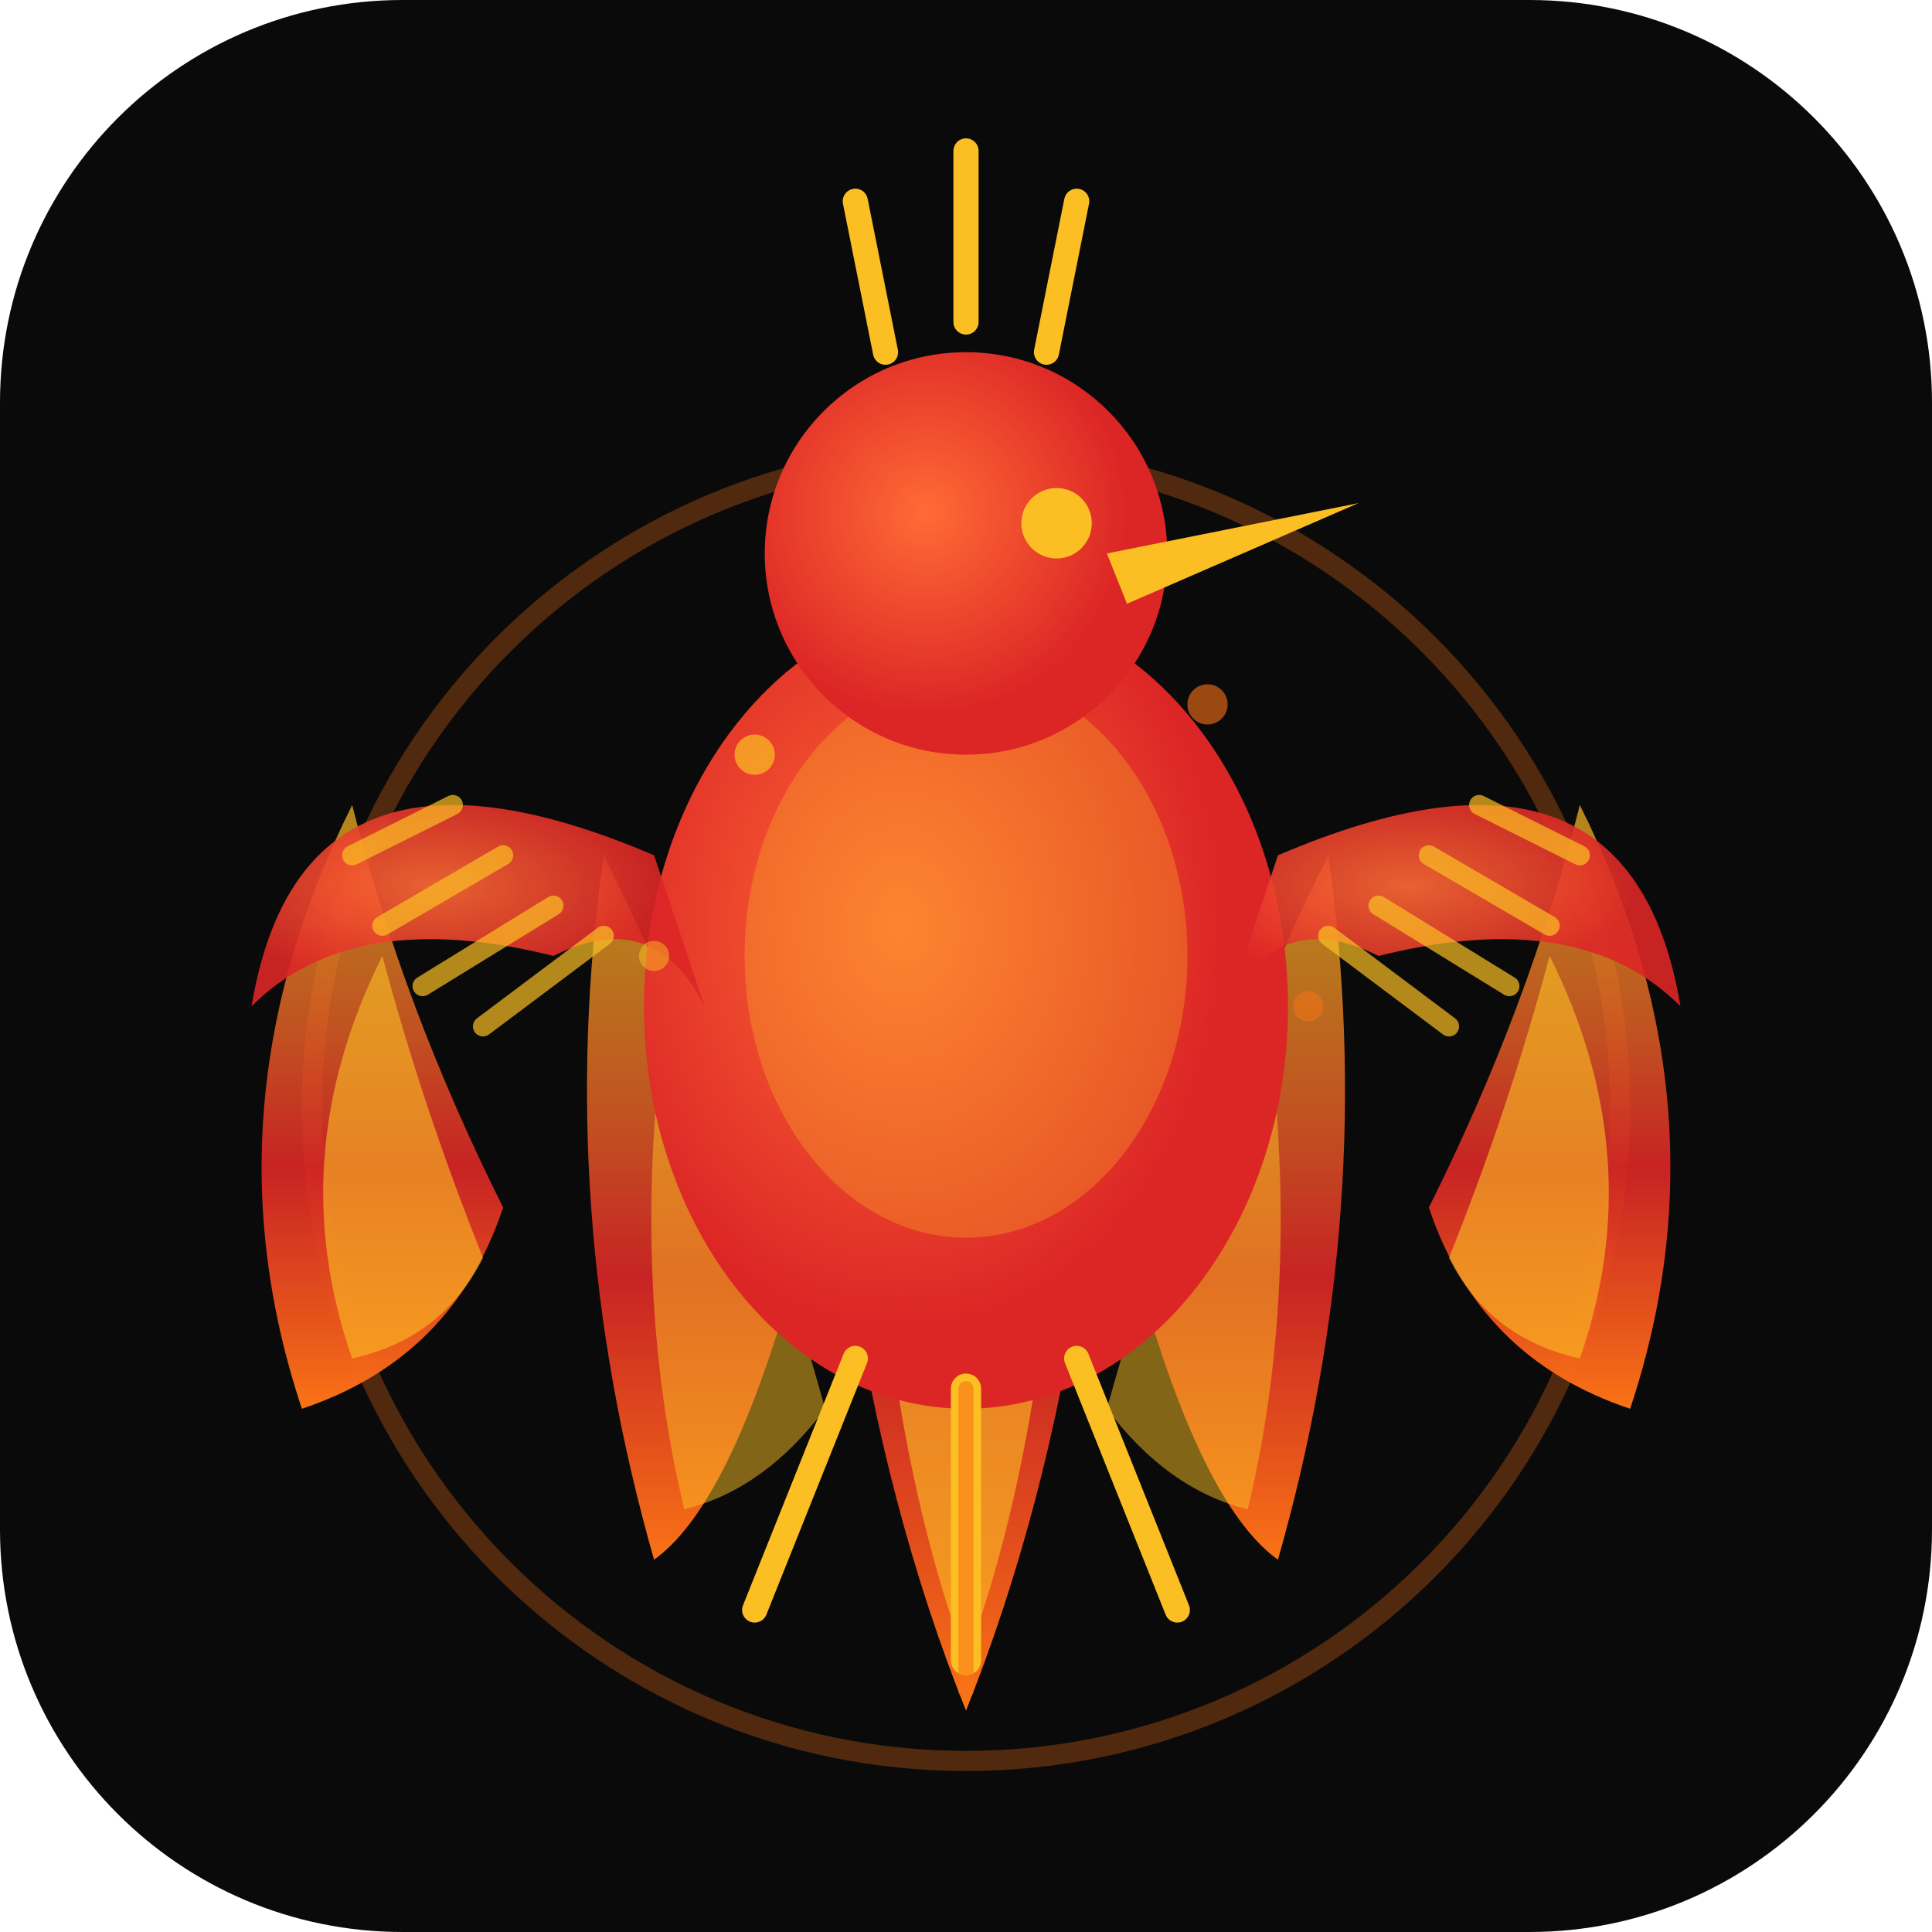
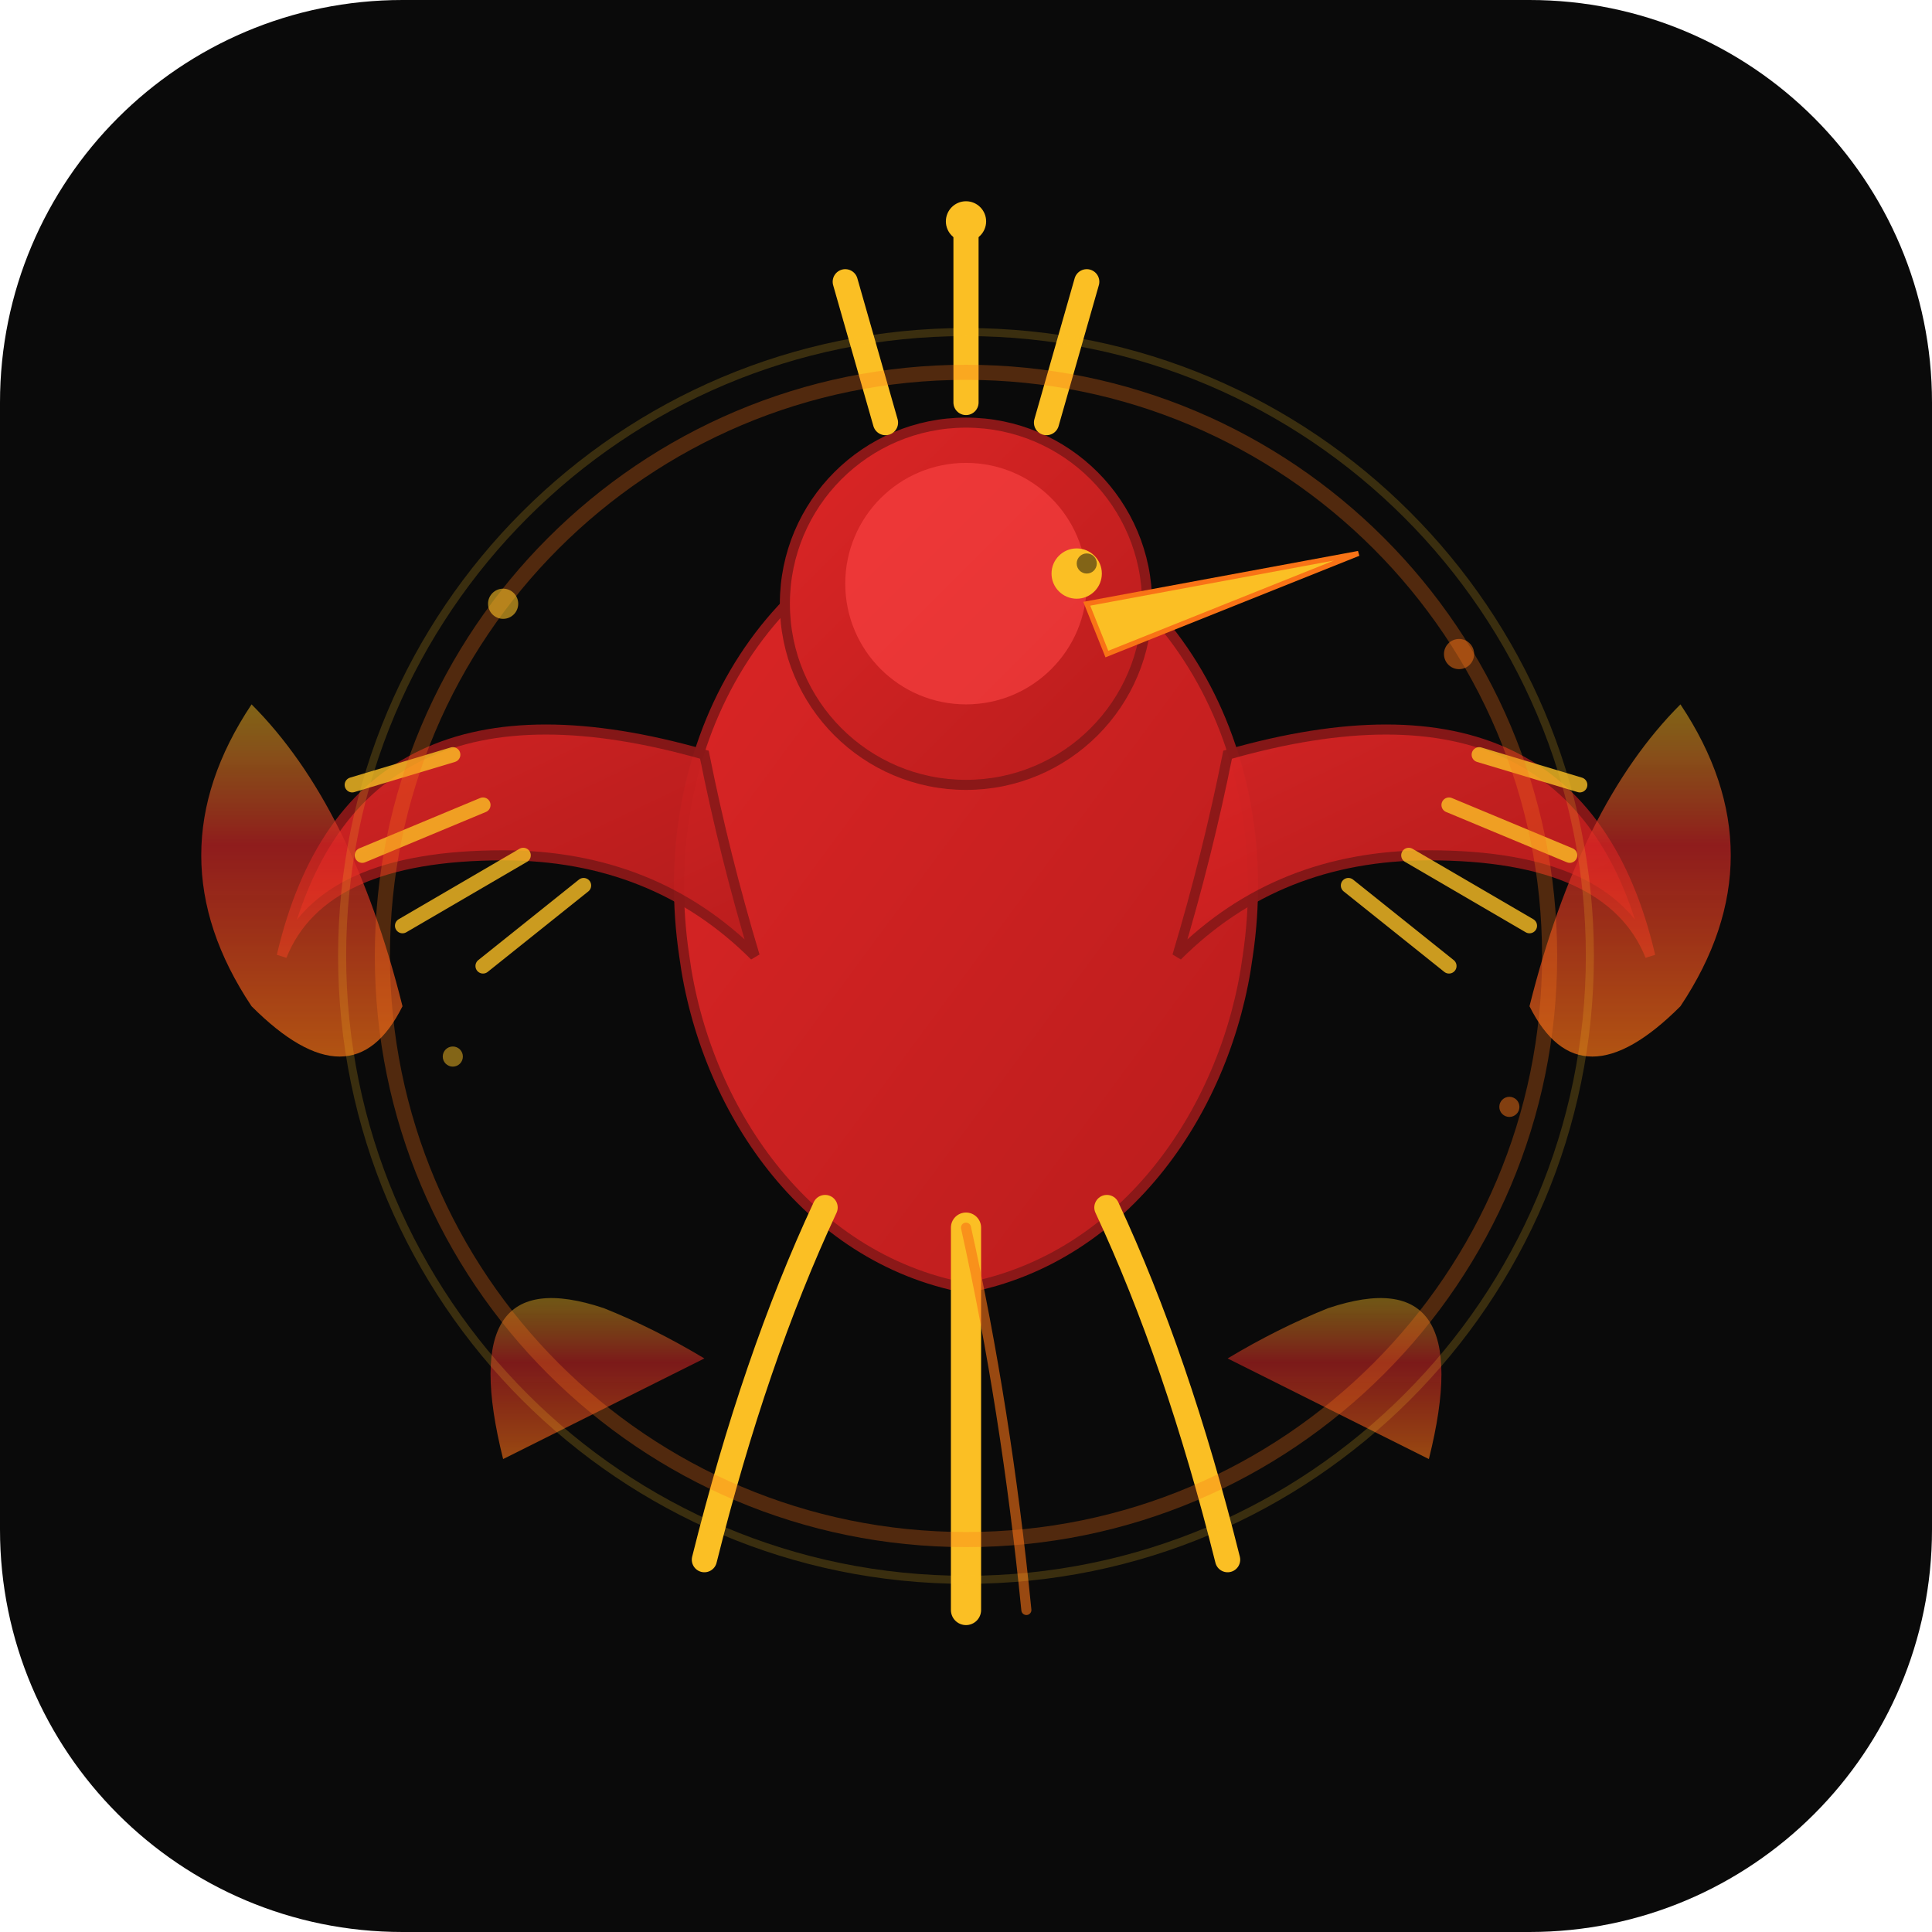
<svg xmlns="http://www.w3.org/2000/svg" viewBox="0 0 192 192">
  <rect width="192" height="192" fill="#0a0a0a" rx="40" />
  <defs>
-     <linearGradient id="flameGradient" x1="50%" y1="100%" x2="50%" y2="0%">
+     <linearGradient id="phoenixGrad" x1="0%" y1="0%" x2="100%" y2="100%">
+       <stop offset="0%" style="stop-color:#dc2626;stop-opacity:1" />
+       <stop offset="100%" style="stop-color:#b91c1c;stop-opacity:1" />
+     </linearGradient>
+     <linearGradient id="fireGrad" x1="50%" y1="100%" x2="50%" y2="0%">
      <stop offset="0%" style="stop-color:#f97316;stop-opacity:1" />
-       <stop offset="40%" style="stop-color:#dc2626;stop-opacity:0.9" />
+       <stop offset="60%" style="stop-color:#dc2626;stop-opacity:0.9" />
      <stop offset="100%" style="stop-color:#fbbf24;stop-opacity:0.7" />
    </linearGradient>
-     <radialGradient id="bodyGradient" cx="40%" cy="40%">
-       <stop offset="0%" style="stop-color:#ff6b35;stop-opacity:1" />
-       <stop offset="100%" style="stop-color:#dc2626;stop-opacity:1" />
-     </radialGradient>
  </defs>
-   <circle cx="96" cy="110" r="65" fill="none" stroke="#f97316" stroke-width="2" opacity="0.3" />
-   <path d="M 30 140 Q 20 110 35 80 Q 40 100 50 120 Q 45 135 30 140 Z" fill="url(#flameGradient)" />
-   <path d="M 35 135 Q 28 115 38 95 Q 42 110 48 125 Q 44 133 35 135 Z" fill="#fbbf24" opacity="0.6" />
-   <path d="M 65 155 Q 55 120 60 85 Q 70 105 78 130 Q 72 150 65 155 Z" fill="url(#flameGradient)" />
-   <path d="M 68 150 Q 62 125 67 95 Q 75 115 82 140 Q 76 148 68 150 Z" fill="#fbbf24" opacity="0.5" />
-   <path d="M 96 170 Q 80 130 82 75 Q 96 105 110 75 Q 112 130 96 170 Z" fill="url(#flameGradient)" />
-   <path d="M 96 165 Q 85 135 87 90 Q 96 115 105 90 Q 107 135 96 165 Z" fill="#fbbf24" opacity="0.6" />
-   <path d="M 127 155 Q 137 120 132 85 Q 122 105 114 130 Q 120 150 127 155 Z" fill="url(#flameGradient)" />
-   <path d="M 124 150 Q 130 125 125 95 Q 117 115 110 140 Q 116 148 124 150 Z" fill="#fbbf24" opacity="0.5" />
-   <path d="M 162 140 Q 172 110 157 80 Q 152 100 142 120 Q 147 135 162 140 Z" fill="url(#flameGradient)" />
-   <path d="M 157 135 Q 164 115 154 95 Q 150 110 144 125 Q 148 133 157 135 Z" fill="#fbbf24" opacity="0.6" />
-   <ellipse cx="96" cy="100" rx="32" ry="40" fill="url(#bodyGradient)" />
-   <ellipse cx="96" cy="95" rx="22" ry="28" fill="#fbbf24" opacity="0.3" />
-   <circle cx="96" cy="55" r="20" fill="url(#bodyGradient)" />
-   <path d="M 88 35 L 85 20 M 96 32 L 96 15 M 104 35 L 107 20" stroke="#fbbf24" stroke-width="2.5" fill="none" stroke-linecap="round" />
-   <path d="M 110 55 L 135 50 L 112 60 Z" fill="#fbbf24" />
-   <circle cx="105" cy="52" r="3.5" fill="#fbbf24" />
-   <path d="M 65 85 Q 30 70 25 100 Q 35 90 55 95 Q 65 90 70 100 Z" fill="url(#bodyGradient)" opacity="0.9" />
-   <g stroke="#fbbf24" stroke-width="2" fill="none" stroke-linecap="round" opacity="0.7">
-     <path d="M 45 80 L 35 85" />
-     <path d="M 50 85 L 38 92" />
-     <path d="M 55 90 L 42 98" />
-     <path d="M 60 93 L 48 102" />
+   <path d="M 96 50             C 75 55, 65 75, 68 95            C 70 110, 80 125, 96 128            C 112 125, 122 110, 124 95            C 127 75, 117 55, 96 50 Z" fill="url(#phoenixGrad)" stroke="#8b1818" stroke-width="1" />
+   <circle cx="96" cy="60" r="18" fill="url(#phoenixGrad)" stroke="#8b1818" stroke-width="1" />
+   <circle cx="96" cy="58" r="12" fill="#ff4444" opacity="0.6" />
+   <path d="M 88 42 L 84 28 M 96 40 L 96 22 M 104 42 L 108 28" stroke="#fbbf24" stroke-width="2.5" fill="none" stroke-linecap="round" />
+   <circle cx="96" cy="22" r="2" fill="#fbbf24" />
+   <path d="M 108 60 L 135 55 L 110 65 Z" fill="#fbbf24" stroke="#f97316" stroke-width="0.5" />
+   <circle cx="107" cy="57" r="2.5" fill="#fbbf24" />
+   <circle cx="108" cy="56" r="1" fill="#0a0a0a" opacity="0.5" />
+   <path d="M 70 75             Q 35 65, 28 95            Q 32 85, 50 85            Q 65 85, 75 95            Q 72 85, 70 75 Z" fill="url(#phoenixGrad)" opacity="0.95" stroke="#8b1818" stroke-width="1" />
+   <g stroke="#fbbf24" stroke-width="1.5" fill="none" stroke-linecap="round" opacity="0.8">
+     <path d="M 45 75 L 35 78" />
+     <path d="M 48 80 L 36 85" />
+     <path d="M 52 85 L 40 92" />
+     <path d="M 58 88 L 48 96" />
  </g>
-   <path d="M 127 85 Q 162 70 167 100 Q 157 90 137 95 Q 127 90 122 100 Z" fill="url(#bodyGradient)" opacity="0.9" />
-   <g stroke="#fbbf24" stroke-width="2" fill="none" stroke-linecap="round" opacity="0.7">
-     <path d="M 147 80 L 157 85" />
-     <path d="M 142 85 L 154 92" />
-     <path d="M 137 90 L 150 98" />
-     <path d="M 132 93 L 144 102" />
+   <path d="M 122 75             Q 157 65, 164 95            Q 160 85, 142 85            Q 127 85, 117 95            Q 120 85, 122 75 Z" fill="url(#phoenixGrad)" opacity="0.95" stroke="#8b1818" stroke-width="1" />
+   <g stroke="#fbbf24" stroke-width="1.5" fill="none" stroke-linecap="round" opacity="0.8">
+     <path d="M 147 75 L 157 78" />
+     <path d="M 144 80 L 156 85" />
+     <path d="M 140 85 L 152 92" />
+     <path d="M 134 88 L 144 96" />
  </g>
-   <path d="M 85 135 L 75 160" stroke="#fbbf24" stroke-width="2.5" fill="none" stroke-linecap="round" />
-   <path d="M 96 138 L 96 165" stroke="#fbbf24" stroke-width="3" fill="none" stroke-linecap="round" />
-   <path d="M 107 135 L 117 160" stroke="#fbbf24" stroke-width="2.5" fill="none" stroke-linecap="round" />
-   <path d="M 96 138 L 96 168" stroke="#f97316" stroke-width="1.5" fill="none" stroke-linecap="round" opacity="0.6" />
-   <circle cx="75" cy="75" r="2" fill="#fbbf24" opacity="0.7" />
-   <circle cx="120" cy="70" r="2" fill="#f97316" opacity="0.6" />
-   <circle cx="65" cy="95" r="1.5" fill="#fbbf24" opacity="0.5" />
-   <circle cx="130" cy="100" r="1.5" fill="#f97316" opacity="0.5" />
+   <path d="M 82 120 Q 75 135, 70 155" stroke="#fbbf24" stroke-width="2.5" fill="none" stroke-linecap="round" />
+   <path d="M 96 122 Q 96 140, 96 160" stroke="#fbbf24" stroke-width="3" fill="none" stroke-linecap="round" />
+   <path d="M 110 120 Q 117 135, 122 155" stroke="#fbbf24" stroke-width="2.5" fill="none" stroke-linecap="round" />
+   <path d="M 96 122 Q 100 140, 102 160" stroke="#f97316" stroke-width="1" fill="none" stroke-linecap="round" opacity="0.6" />
+   <path d="M 25 100 Q 15 85, 25 70 Q 35 80, 40 100 Q 35 110, 25 100 Z" fill="url(#fireGrad)" opacity="0.7" />
+   <path d="M 167 100 Q 177 85, 167 70 Q 157 80, 152 100 Q 157 110, 167 100 Z" fill="url(#fireGrad)" opacity="0.7" />
+   <path d="M 60 130 Q 45 125, 50 145 Q 60 140, 70 135 Q 65 132, 60 130 Z" fill="url(#fireGrad)" opacity="0.6" />
+   <path d="M 132 130 Q 147 125, 142 145 Q 132 140, 122 135 Q 127 132, 132 130 Z" fill="url(#fireGrad)" opacity="0.6" />
+   <circle cx="96" cy="95" r="58" fill="none" stroke="#f97316" stroke-width="1.5" opacity="0.3" />
+   <circle cx="96" cy="95" r="62" fill="none" stroke="#fbbf24" stroke-width="0.8" opacity="0.2" />
+   <circle cx="50" cy="60" r="1.5" fill="#fbbf24" opacity="0.6" />
+   <circle cx="145" cy="65" r="1.5" fill="#f97316" opacity="0.5" />
+   <circle cx="45" cy="105" r="1" fill="#fbbf24" opacity="0.5" />
+   <circle cx="150" cy="110" r="1" fill="#f97316" opacity="0.5" />
</svg>
